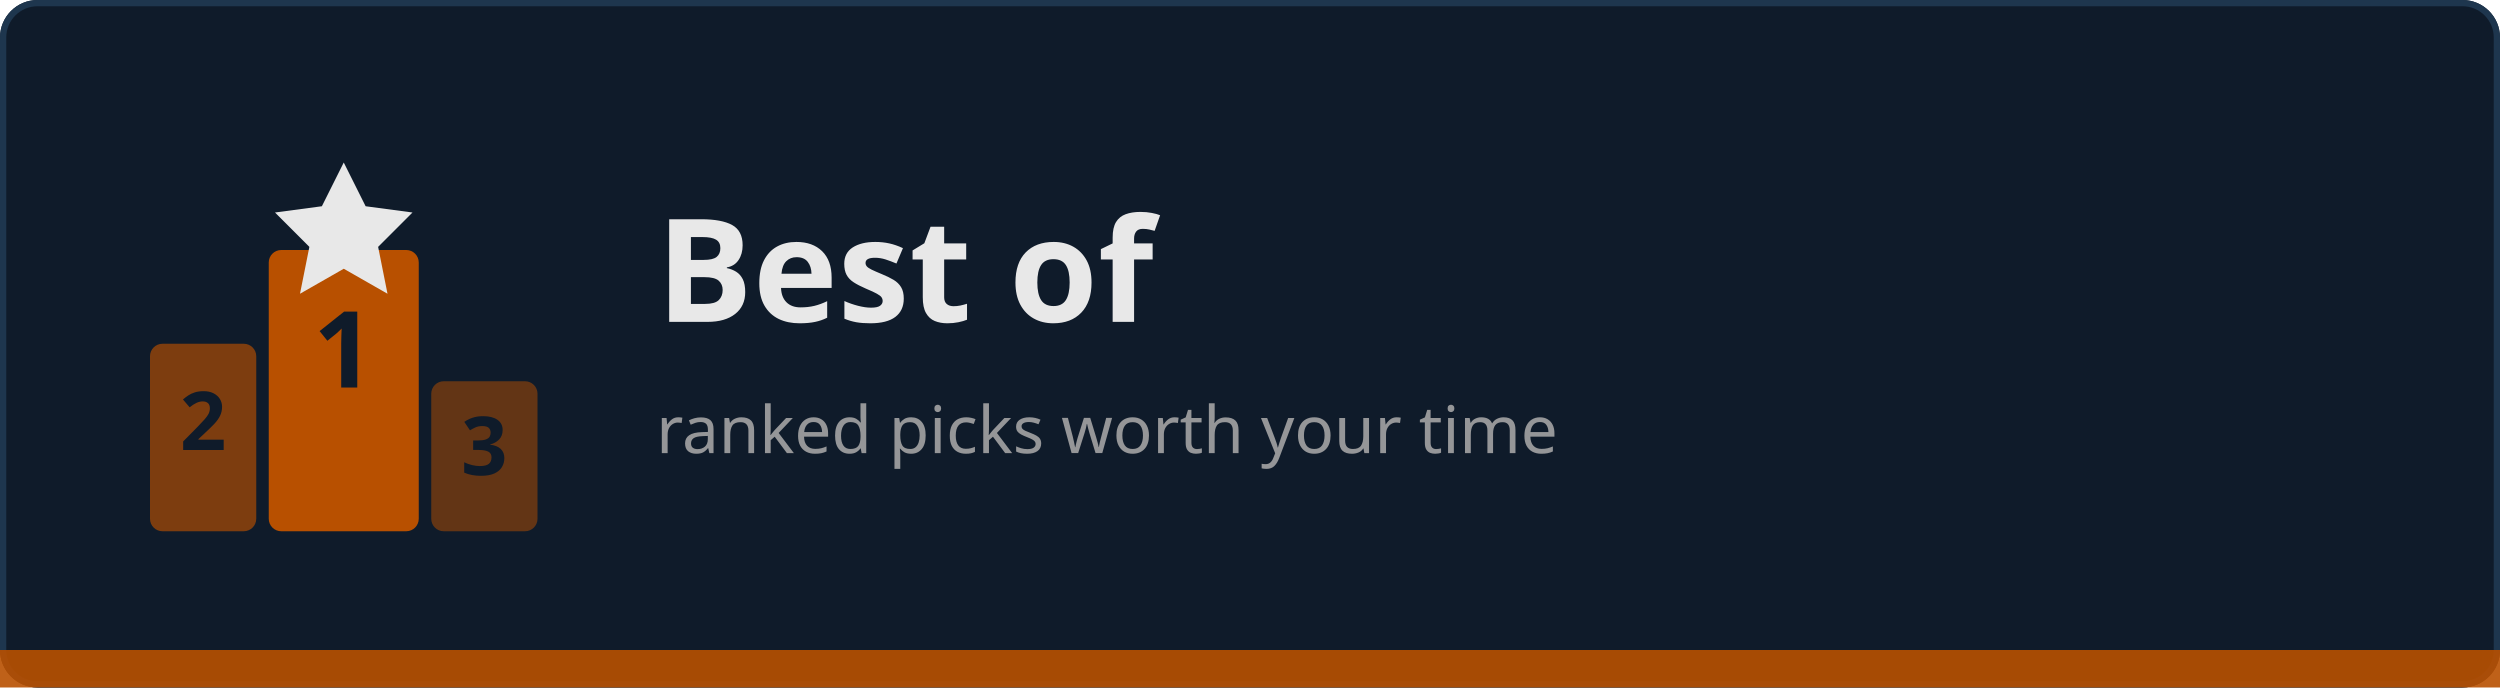
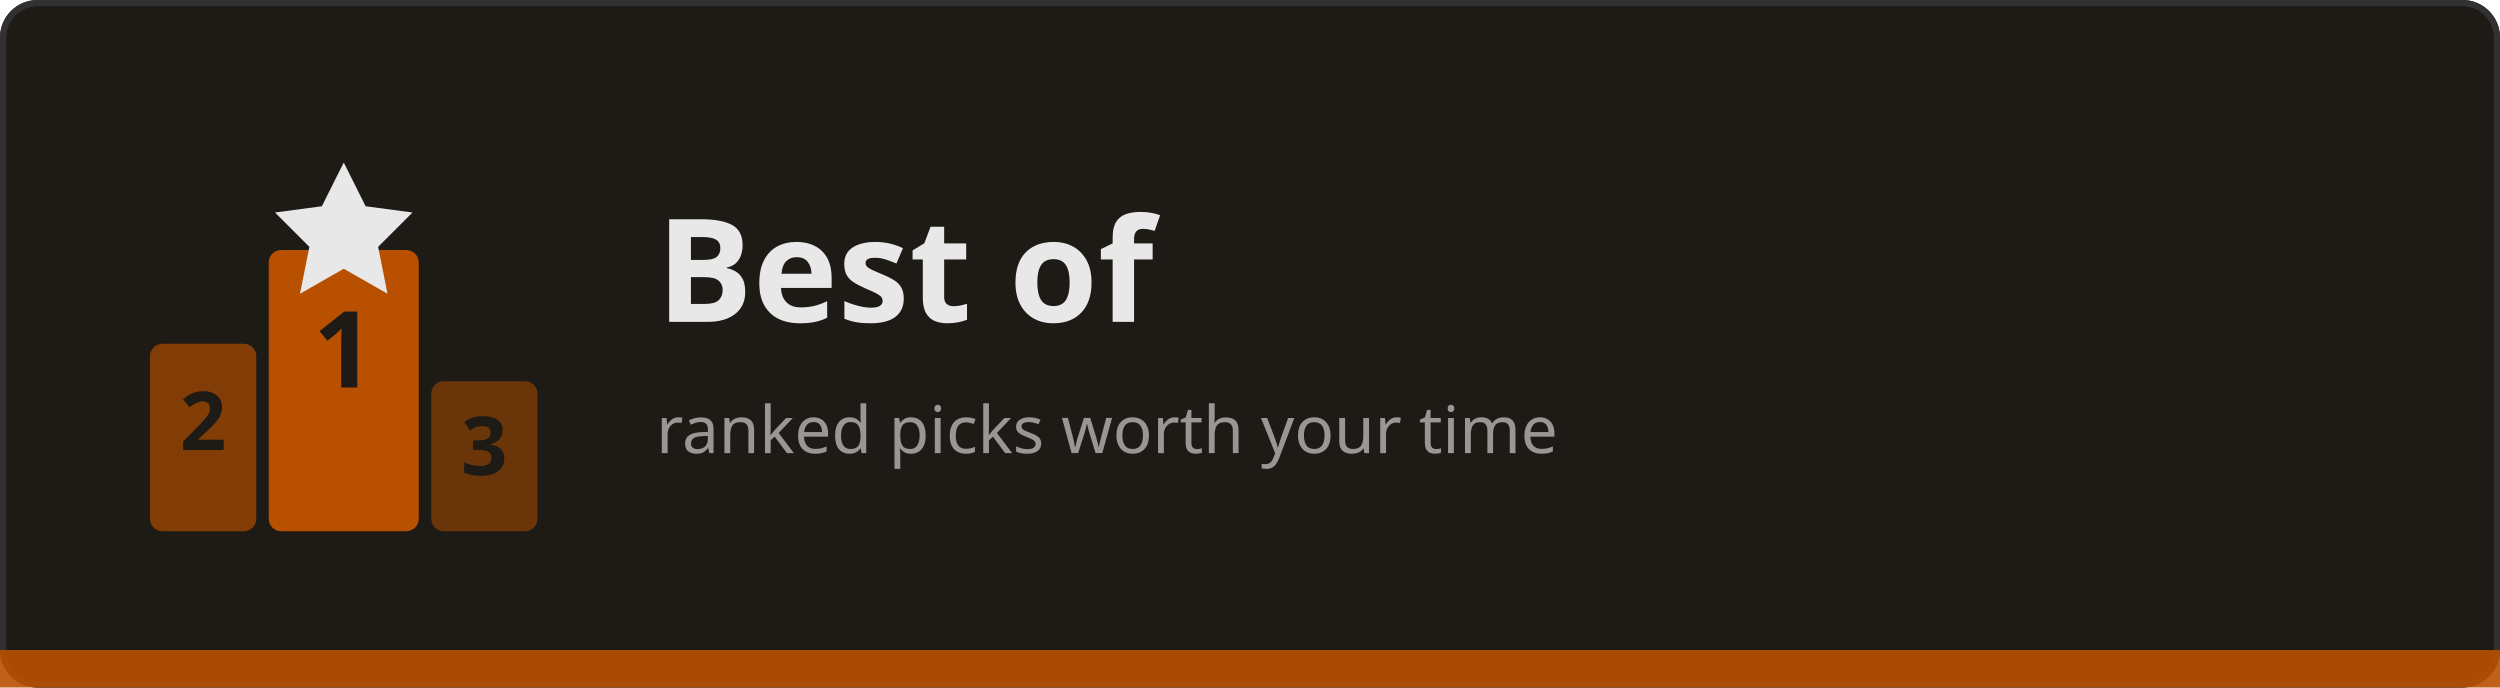
<svg xmlns="http://www.w3.org/2000/svg" viewBox="0 0 800 220" role="img" aria-label="Best of — ranked picks">
-   <rect width="800" height="220" rx="12" fill="#0f1b2a" />
-   <rect x="1" y="1" width="798" height="218" rx="11" fill="none" stroke="#1e364e" stroke-width="2" />
+   <rect width="800" height="220" rx="12" fill="#1e1a15" />
+   <rect x="1" y="1" width="798" height="218" rx="11" fill="none" stroke="#323131" stroke-width="2" />
  <rect x="0" y="208" width="800" height="12" fill="#b85000" opacity="0.9" />
  <g transform="translate(110,110)">
    <rect x="-24" y="-30" width="48" height="90" rx="4" fill="#b85000" />
-     <text x="0" y="14" font-family="system-ui,sans-serif" font-size="34" font-weight="700" fill="#0f1b2a" text-anchor="middle">1</text>
+     <text x="0" y="14" font-family="system-ui,sans-serif" font-size="34" font-weight="700" fill="#1e1a15" text-anchor="middle">1</text>
    <rect x="-62" y="0" width="34" height="60" rx="4" fill="#b85000" opacity="0.65" />
-     <text x="-45" y="34" font-family="system-ui,sans-serif" font-size="26" font-weight="700" fill="#0f1b2a" text-anchor="middle">2</text>
+     <text x="-45" y="34" font-family="system-ui,sans-serif" font-size="26" font-weight="700" fill="#1e1a15" text-anchor="middle">2</text>
    <rect x="28" y="12" width="34" height="48" rx="4" fill="#b85000" opacity="0.5" />
-     <text x="45" y="42" font-family="system-ui,sans-serif" font-size="26" font-weight="700" fill="#0f1b2a" text-anchor="middle">3</text>
+     <text x="45" y="42" font-family="system-ui,sans-serif" font-size="26" font-weight="700" fill="#1e1a15" text-anchor="middle">3</text>
    <path d="M0,-58 L7,-44 L22,-42 L11,-31 L14,-16 L0,-24 L-14,-16 L-11,-31 L-22,-42 L-7,-44 Z" fill="#e8e8e8" />
  </g>
  <text x="210" y="103" font-family="system-ui,sans-serif" font-size="46" font-weight="700" fill="#e8e8e8">Best of</text>
-   <text x="210" y="145" font-family="system-ui,sans-serif" font-size="21" fill="#959698">ranked picks worth your time</text>
+   <text x="210" y="145" font-family="system-ui,sans-serif" font-size="21" fill="#989796">ranked picks worth your time</text>
</svg>
